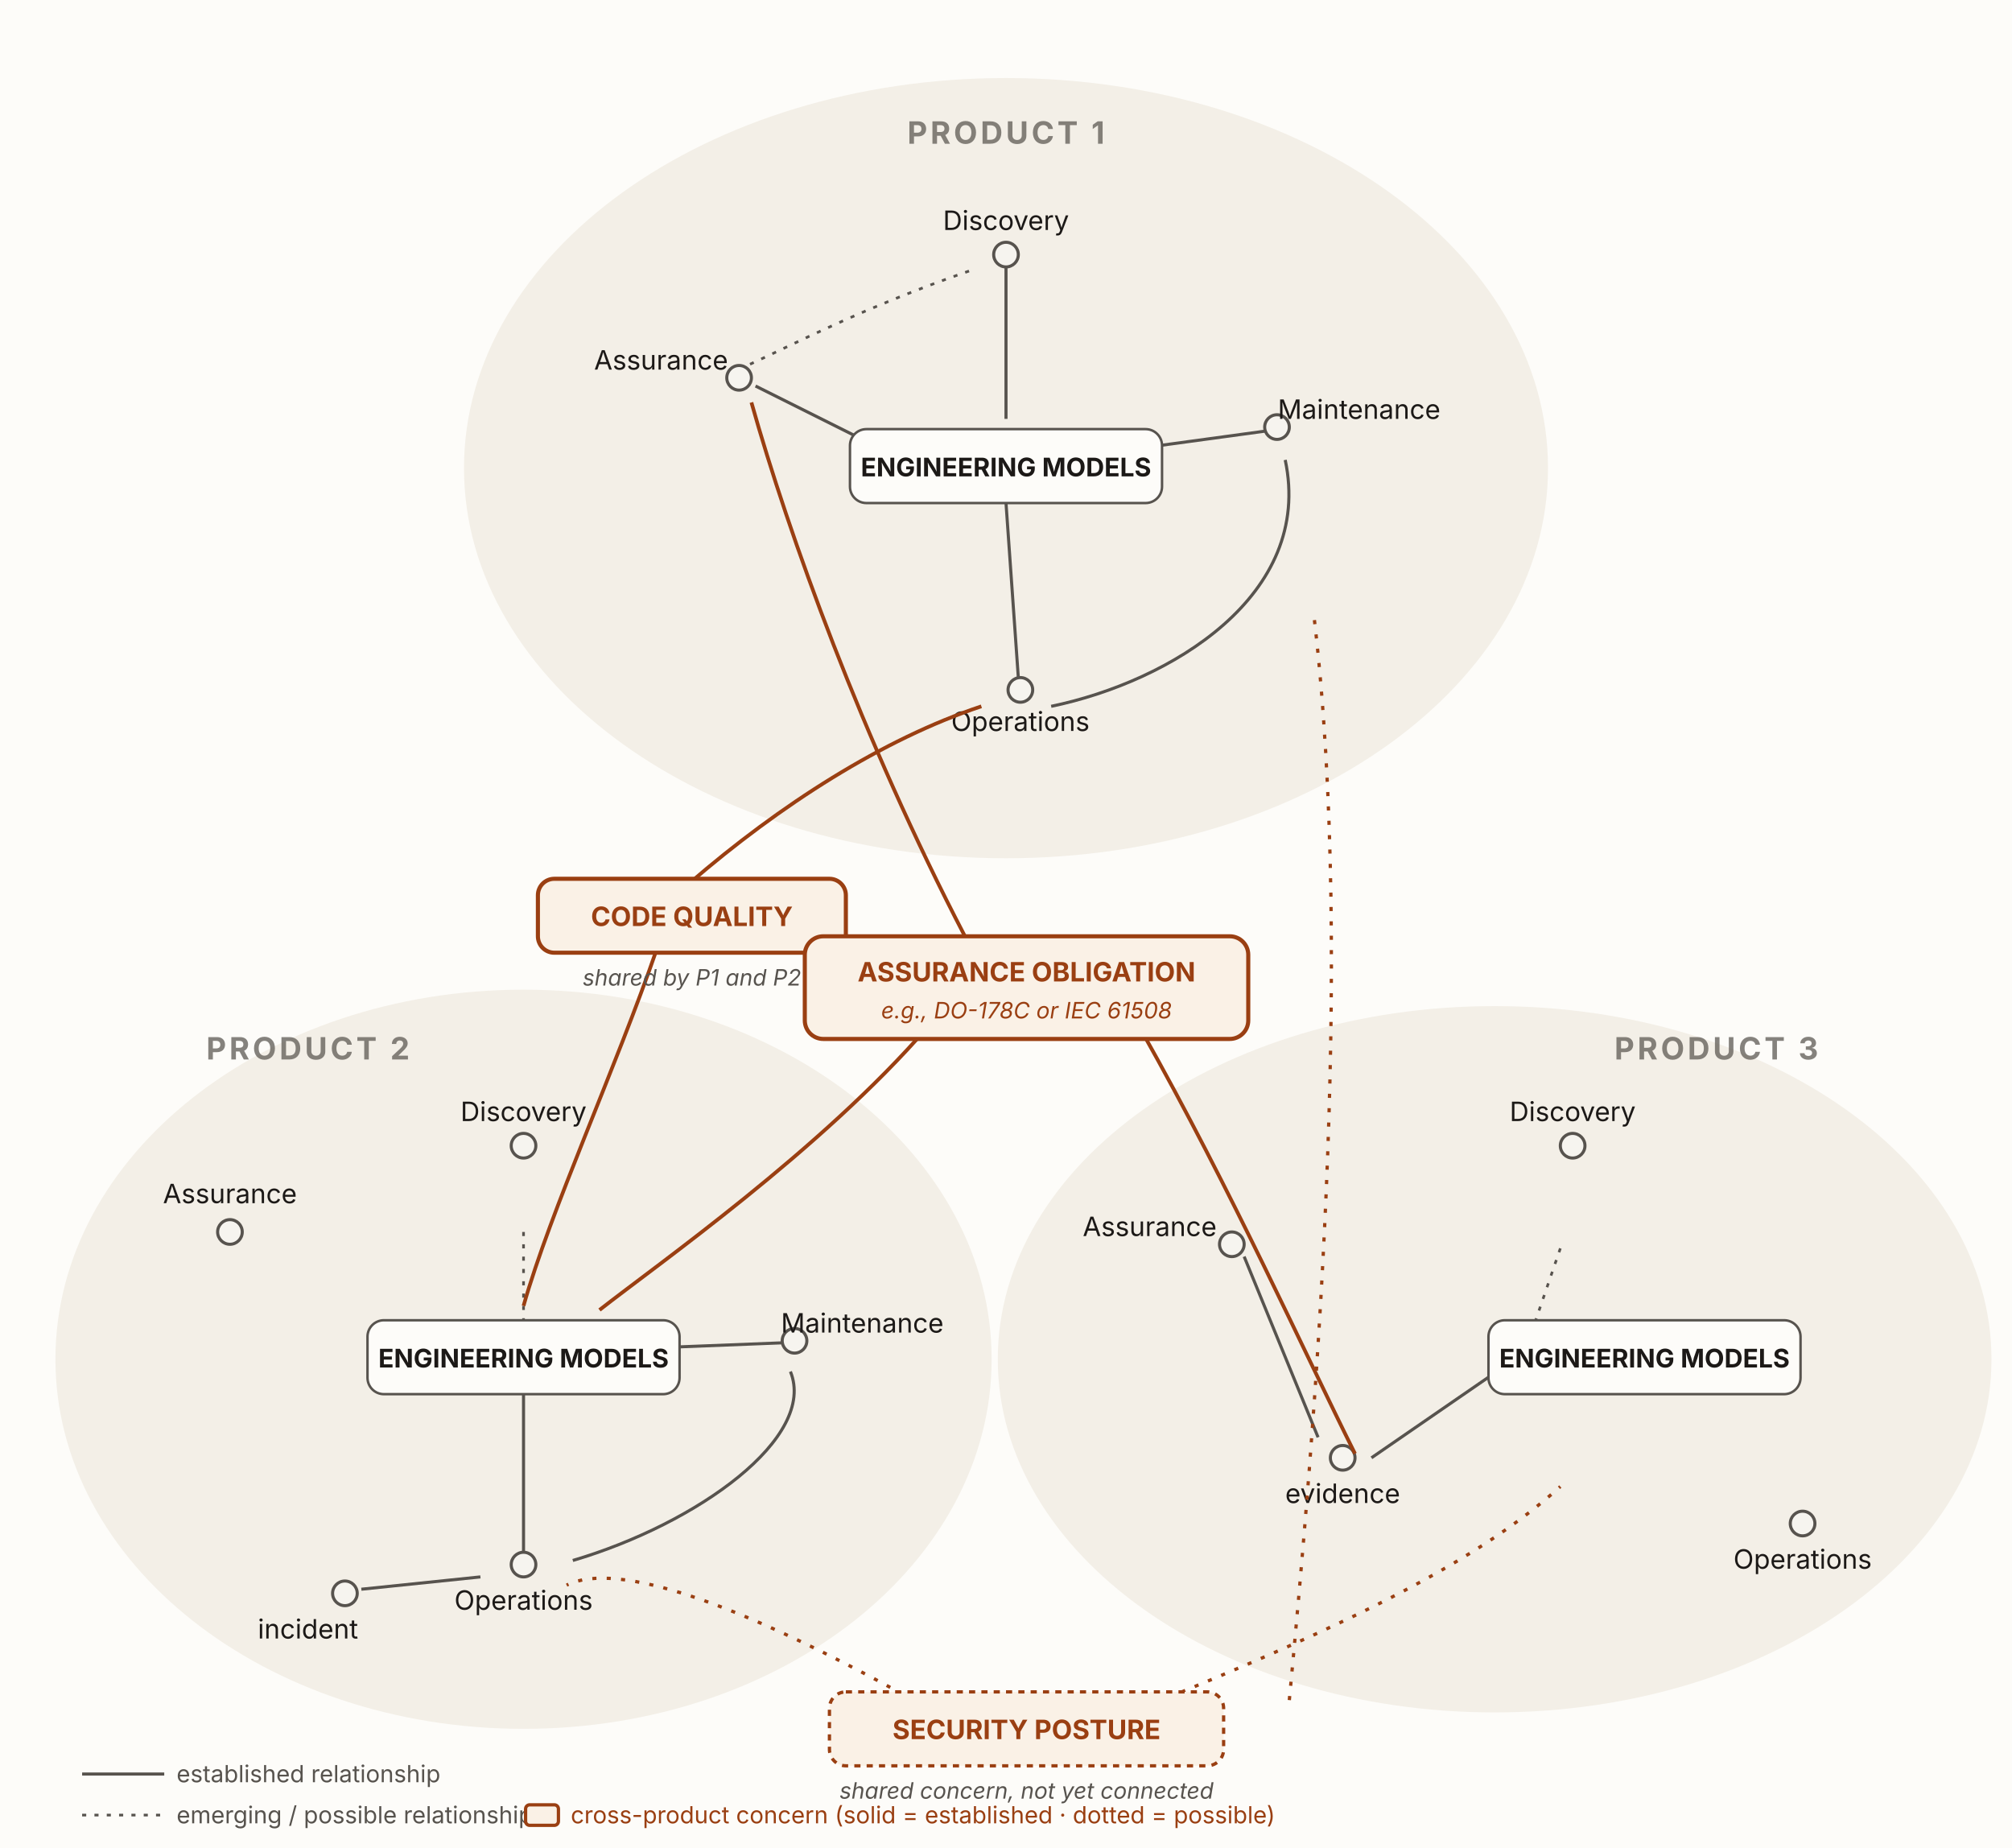
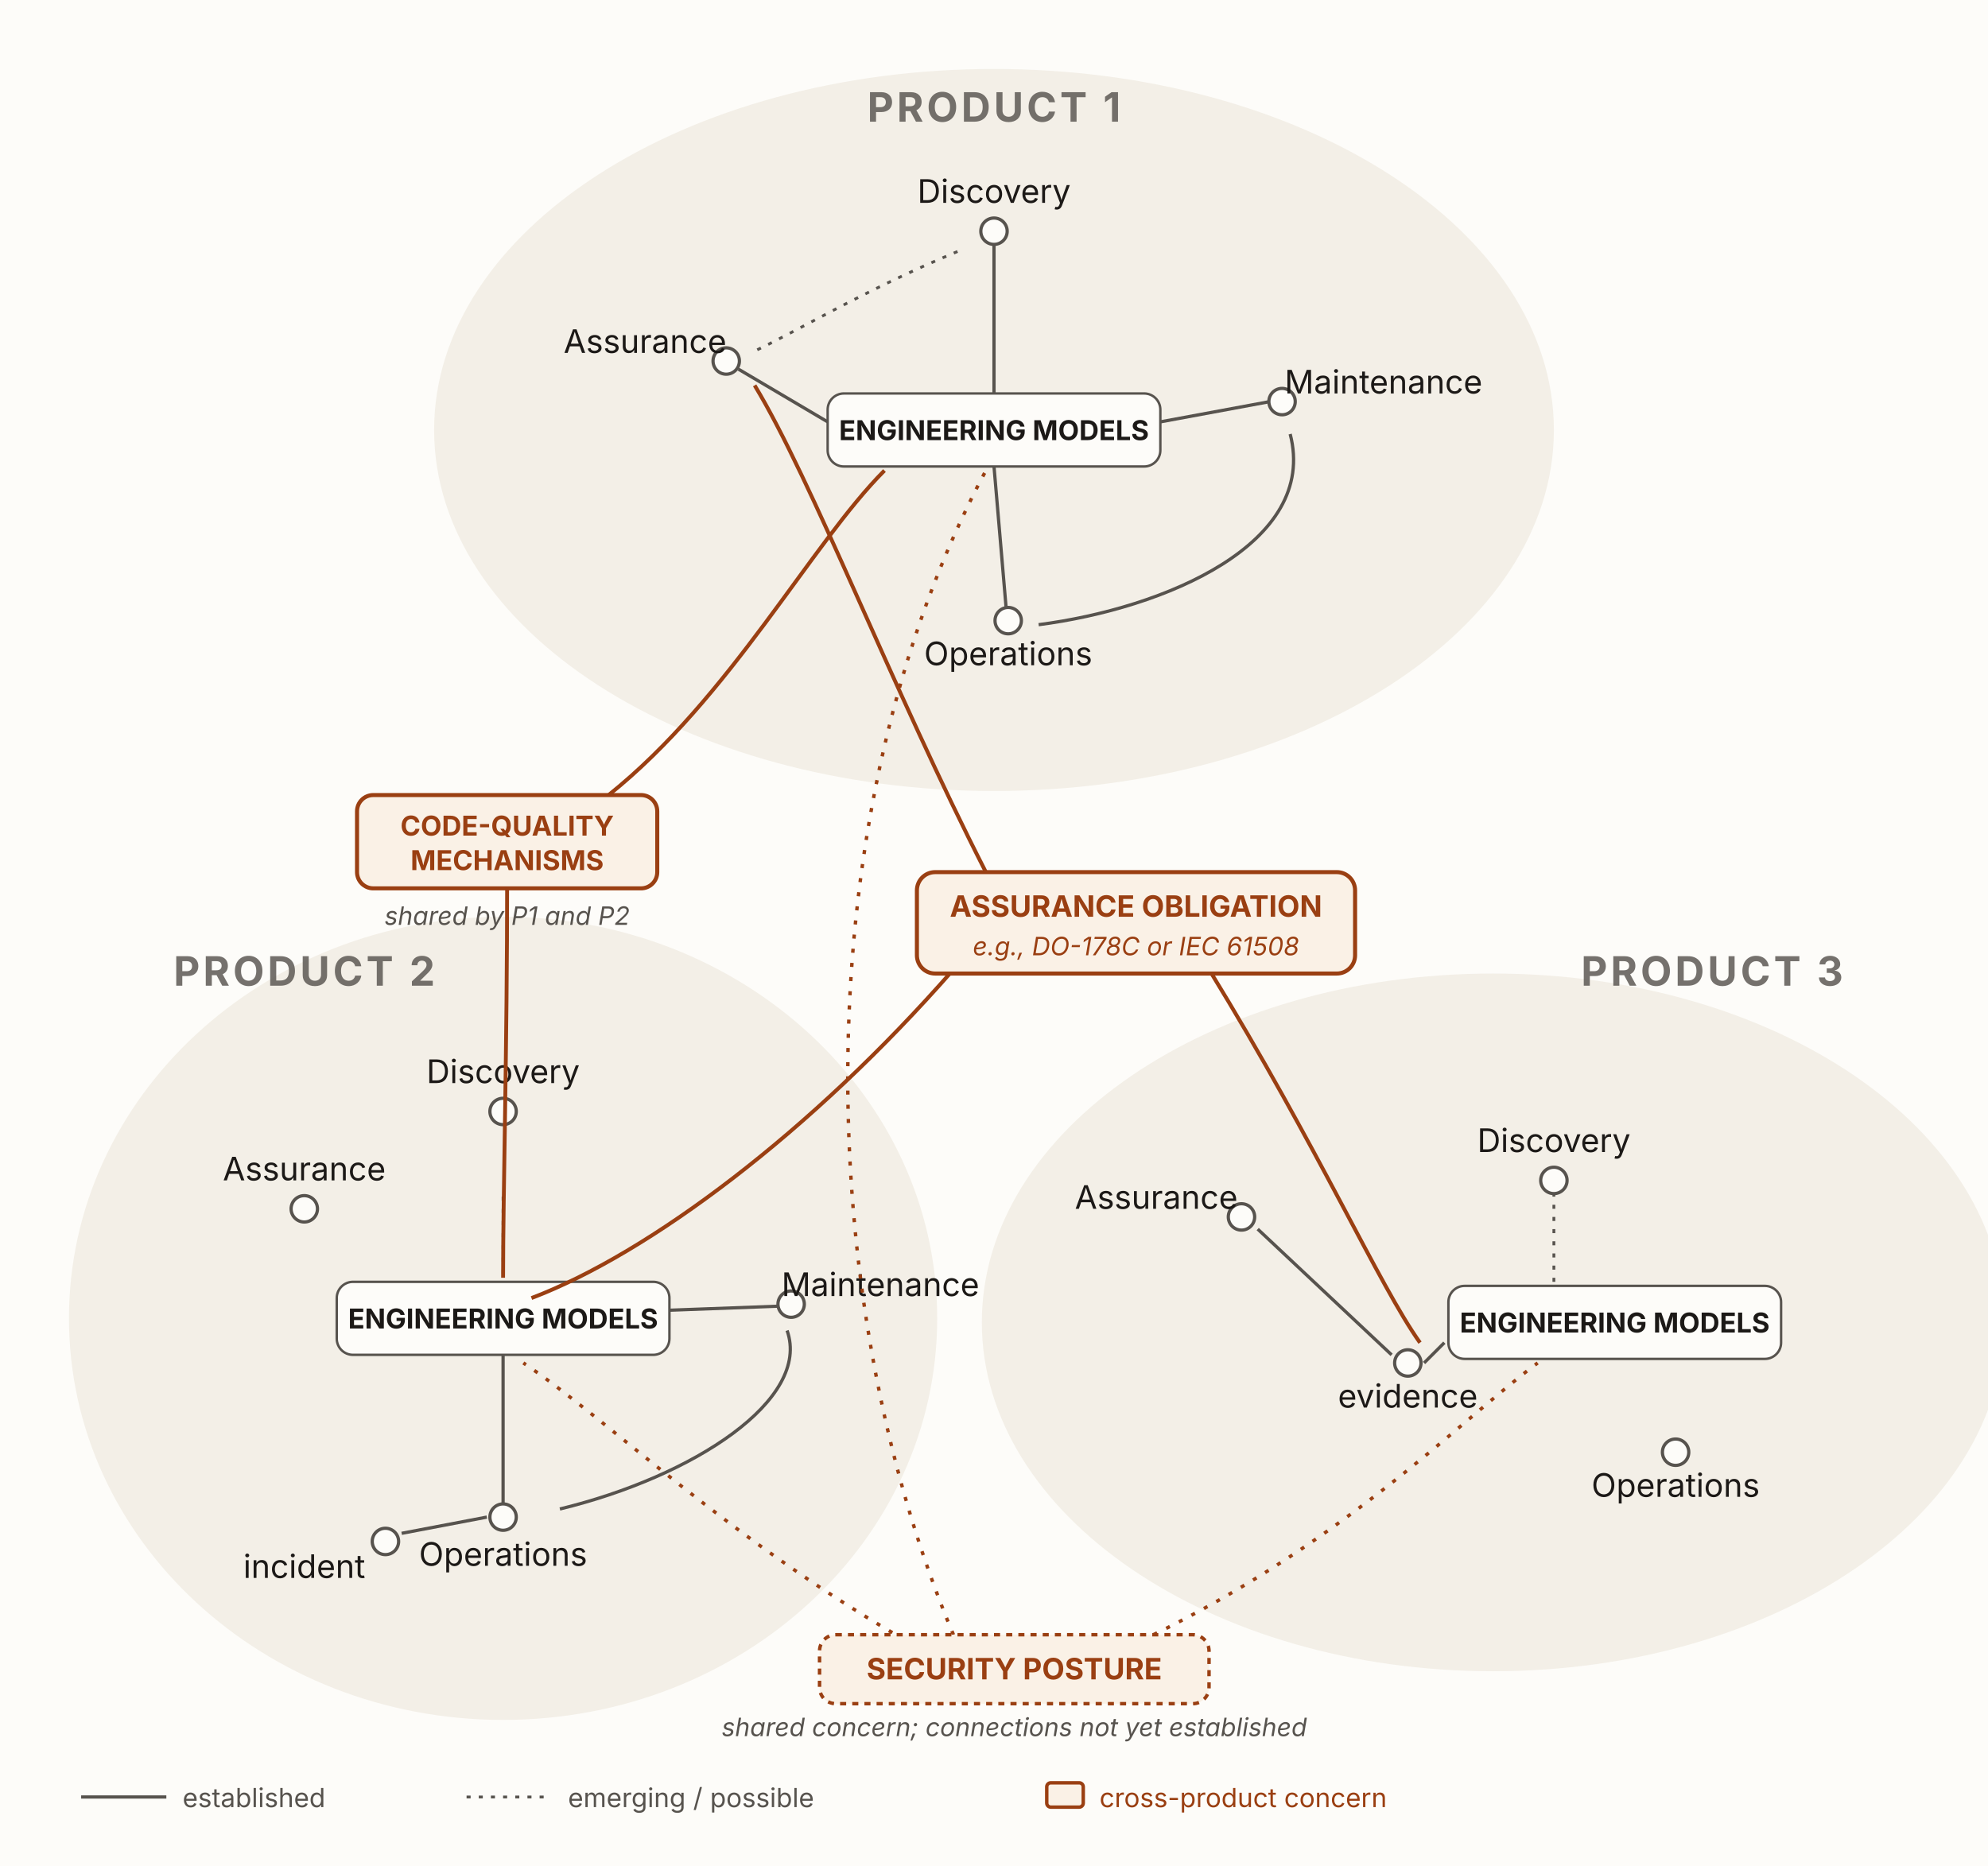
- <svg xmlns="http://www.w3.org/2000/svg" viewBox="0 0 980 900" width="980" height="900" role="img" aria-labelledby="h9Title h9Desc" font-family="'Source Sans 3', -apple-system, 'Segoe UI', sans-serif">
-   <rect x="0" y="0" width="980" height="900" fill="#fdfcf9" />
-   <ellipse cx="490" cy="228" rx="264" ry="190" fill="#f3efe7" />
-   <ellipse cx="255" cy="662" rx="228" ry="180" fill="#f3efe7" />
-   <ellipse cx="728" cy="662" rx="242" ry="172" fill="#f3efe7" />
-   <g text-anchor="middle" font-size="15" font-weight="700" letter-spacing="0.1em" fill="#57534e" opacity="0.72">
-     <text x="490" y="70">PRODUCT 1</text>
-     <text x="150" y="516">PRODUCT 2</text>
-     <text x="836" y="516">PRODUCT 3</text>
+ <svg xmlns="http://www.w3.org/2000/svg" viewBox="0 0 980 920" width="980" height="920" role="img" aria-labelledby="h9Title h9Desc" font-family="'Source Sans 3', -apple-system, 'Segoe UI', sans-serif">
+   <rect x="0" y="0" width="980" height="920" fill="#fdfcf9" />
+   <ellipse cx="490" cy="212" rx="276" ry="178" fill="#f3efe7" />
+   <ellipse cx="248" cy="650" rx="214" ry="198" fill="#f3efe7" />
+   <ellipse cx="736" cy="652" rx="252" ry="172" fill="#f3efe7" />
+   <g text-anchor="middle" font-size="20" font-weight="700" letter-spacing="0.08em" fill="#57534e" opacity="0.82">
+     <text x="490" y="60">PRODUCT 1</text>
+     <text x="150" y="486">PRODUCT 2</text>
+     <text x="844" y="486">PRODUCT 3</text>
  </g>
  <g stroke="#57534e" fill="none">
-     <line x1="490" y1="130" x2="490" y2="204" stroke-width="1.5" />
-     <line x1="368" y1="188" x2="430" y2="219" stroke-width="1.5" />
-     <line x1="550" y1="219" x2="616" y2="210" stroke-width="1.5" />
-     <line x1="490" y1="245" x2="496" y2="330" stroke-width="1.5" />
-     <path d="M626,224 C640,290 570,332 512,344" stroke-width="1.5" />
-     <path d="M472,132 C420,150 386,168 364,178" stroke-width="1.3" stroke-dasharray="2 4" />
+     <line x1="490" y1="120" x2="490" y2="194" stroke-width="1.6" />
+     <line x1="364" y1="182" x2="408" y2="208" stroke-width="1.6" />
+     <line x1="572" y1="208" x2="626" y2="198" stroke-width="1.6" />
+     <line x1="490" y1="230" x2="496" y2="300" stroke-width="1.6" />
+     <path d="M636,214 C650,268 574,300 512,308" stroke-width="1.6" />
+     <path d="M472,124 C424,144 392,164 370,174" stroke-width="1.4" stroke-dasharray="2 4" />
  </g>
-   <rect x="414" y="209" width="152" height="36" rx="8" fill="#fdfcf9" stroke="#57534e" stroke-width="1.2" />
-   <text x="490" y="232" text-anchor="middle" font-size="12.5" font-weight="700" fill="#1c1917">ENGINEERING MODELS</text>
-   <g fill="#f6f4ef" stroke="#57534e" stroke-width="1.5">
-     <circle cx="490" cy="124" r="6" />
-     <circle cx="360" cy="184" r="6" />
-     <circle cx="622" cy="208" r="6" />
-     <circle cx="497" cy="336" r="6" />
+   <rect x="408" y="194" width="164" height="36" rx="8" fill="#fdfcf9" stroke="#57534e" stroke-width="1.2" />
+   <text x="490" y="217" text-anchor="middle" font-size="13.5" font-weight="700" fill="#1c1917">ENGINEERING MODELS</text>
+   <g fill="#fdfcf9" stroke="#57534e" stroke-width="1.6">
+     <circle cx="490" cy="114" r="6.5" />
+     <circle cx="358" cy="178" r="6.5" />
+     <circle cx="632" cy="198" r="6.5" />
+     <circle cx="497" cy="306" r="6.5" />
  </g>
-   <g font-size="13" fill="#1c1917">
-     <text x="490" y="112" text-anchor="middle">Discovery</text>
-     <text x="322" y="180" text-anchor="middle">Assurance</text>
-     <text x="662" y="204" text-anchor="middle">Maintenance</text>
-     <text x="497" y="356" text-anchor="middle">Operations</text>
+   <g font-size="16" fill="#1c1917">
+     <text x="490" y="100" text-anchor="middle">Discovery</text>
+     <text x="318" y="174" text-anchor="middle">Assurance</text>
+     <text x="682" y="194" text-anchor="middle">Maintenance</text>
+     <text x="497" y="328" text-anchor="middle">Operations</text>
  </g>
  <g stroke="#57534e" fill="none">
-     <line x1="330" y1="656" x2="381" y2="654" stroke-width="1.5" />
-     <line x1="255" y1="679" x2="255" y2="756" stroke-width="1.5" />
-     <path d="M385,668 C398,700 340,742 279,760" stroke-width="1.5" />
-     <line x1="234" y1="768" x2="176" y2="774" stroke-width="1.5" />
-     <line x1="255" y1="600" x2="255" y2="643" stroke-width="1.3" stroke-dasharray="2 4" />
+     <line x1="330" y1="646" x2="384" y2="644" stroke-width="1.6" />
+     <line x1="248" y1="668" x2="248" y2="742" stroke-width="1.6" />
+     <path d="M388,656 C400,690 342,728 276,744" stroke-width="1.6" />
+     <line x1="240" y1="748" x2="198" y2="756" stroke-width="1.6" />
+     <line x1="248" y1="590" x2="248" y2="632" stroke-width="1.4" stroke-dasharray="2 4" />
  </g>
-   <rect x="179" y="643" width="152" height="36" rx="8" fill="#fdfcf9" stroke="#57534e" stroke-width="1.2" />
-   <text x="255" y="666" text-anchor="middle" font-size="12.5" font-weight="700" fill="#1c1917">ENGINEERING MODELS</text>
-   <g fill="#f6f4ef" stroke="#57534e" stroke-width="1.5">
-     <circle cx="255" cy="558" r="6" />
-     <circle cx="387" cy="653" r="6" />
-     <circle cx="255" cy="762" r="6" />
-     <circle cx="168" cy="776" r="6" />
-     <circle cx="112" cy="600" r="6" />
+   <rect x="166" y="632" width="164" height="36" rx="8" fill="#fdfcf9" stroke="#57534e" stroke-width="1.2" />
+   <text x="248" y="655" text-anchor="middle" font-size="13.5" font-weight="700" fill="#1c1917">ENGINEERING MODELS</text>
+   <g fill="#fdfcf9" stroke="#57534e" stroke-width="1.6">
+     <circle cx="248" cy="548" r="6.5" />
+     <circle cx="390" cy="643" r="6.5" />
+     <circle cx="248" cy="748" r="6.5" />
+     <circle cx="190" cy="760" r="6.5" />
+     <circle cx="150" cy="596" r="6.5" />
  </g>
-   <g font-size="13" fill="#1c1917">
-     <text x="255" y="546" text-anchor="middle">Discovery</text>
-     <text x="420" y="649" text-anchor="middle">Maintenance</text>
-     <text x="255" y="784" text-anchor="middle">Operations</text>
-     <text x="150" y="798" text-anchor="middle">incident</text>
-     <text x="112" y="586" text-anchor="middle">Assurance</text>
+   <g font-size="16" fill="#1c1917">
+     <text x="248" y="534" text-anchor="middle">Discovery</text>
+     <text x="434" y="639" text-anchor="middle">Maintenance</text>
+     <text x="248" y="772" text-anchor="middle">Operations</text>
+     <text x="150" y="778" text-anchor="middle">incident</text>
+     <text x="150" y="582" text-anchor="middle">Assurance</text>
  </g>
  <g stroke="#57534e" fill="none">
-     <line x1="606" y1="612" x2="642" y2="700" stroke-width="1.5" />
-     <line x1="668" y1="710" x2="729" y2="668" stroke-width="1.5" />
-     <line x1="760" y1="608" x2="748" y2="643" stroke-width="1.3" stroke-dasharray="2 4" />
+     <line x1="620" y1="606" x2="686" y2="668" stroke-width="1.6" />
+     <line x1="702" y1="672" x2="712" y2="662" stroke-width="1.6" />
+     <line x1="766" y1="588" x2="766" y2="634" stroke-width="1.4" stroke-dasharray="2 4" />
  </g>
-   <rect x="725" y="643" width="152" height="36" rx="8" fill="#fdfcf9" stroke="#57534e" stroke-width="1.2" />
-   <text x="801" y="666" text-anchor="middle" font-size="12.5" font-weight="700" fill="#1c1917">ENGINEERING MODELS</text>
-   <g fill="#f6f4ef" stroke="#57534e" stroke-width="1.5">
-     <circle cx="600" cy="606" r="6" />
-     <circle cx="654" cy="710" r="6" />
-     <circle cx="766" cy="558" r="6" />
-     <circle cx="878" cy="742" r="6" />
+   <rect x="714" y="634" width="164" height="36" rx="8" fill="#fdfcf9" stroke="#57534e" stroke-width="1.2" />
+   <text x="796" y="657" text-anchor="middle" font-size="13.5" font-weight="700" fill="#1c1917">ENGINEERING MODELS</text>
+   <g fill="#fdfcf9" stroke="#57534e" stroke-width="1.6">
+     <circle cx="612" cy="600" r="6.5" />
+     <circle cx="694" cy="672" r="6.5" />
+     <circle cx="766" cy="582" r="6.5" />
+     <circle cx="826" cy="716" r="6.5" />
  </g>
-   <g font-size="13" fill="#1c1917">
-     <text x="560" y="602" text-anchor="middle">Assurance</text>
-     <text x="654" y="732" text-anchor="middle">evidence</text>
-     <text x="766" y="546" text-anchor="middle">Discovery</text>
-     <text x="878" y="764" text-anchor="middle">Operations</text>
+   <g font-size="16" fill="#1c1917">
+     <text x="570" y="596" text-anchor="middle">Assurance</text>
+     <text x="694" y="694" text-anchor="middle">evidence</text>
+     <text x="766" y="568" text-anchor="middle">Discovery</text>
+     <text x="826" y="738" text-anchor="middle">Operations</text>
  </g>
-   <g stroke="#9a3f12" fill="none" stroke-width="1.8">
-     <path d="M336,430 C380,392 430,360 478,344" />
-     <path d="M320,462 C300,520 268,590 255,636" />
+   <g stroke="#9a3f12" fill="none" stroke-width="1.9">
+     <path d="M300,392 C360,344 400,268 436,232" />
+     <path d="M250,432 C250,520 248,586 248,630" />
  </g>
-   <rect x="262" y="428" width="150" height="36" rx="8" fill="#faf1e6" stroke="#9a3f12" stroke-width="2" />
-   <text x="337" y="451" text-anchor="middle" font-size="13" font-weight="700" fill="#9a3f12">CODE QUALITY</text>
-   <text x="337" y="480" text-anchor="middle" font-size="11" font-style="italic" fill="#57534e">shared by P1 and P2</text>
-   <g stroke="#9a3f12" fill="none" stroke-width="1.8">
-     <path d="M470,456 C420,360 384,260 366,196" />
-     <path d="M452,500 C400,560 320,616 292,638" />
-     <path d="M556,502 C600,580 636,660 660,708" />
+   <rect x="176" y="392" width="148" height="46" rx="8" fill="#faf1e6" stroke="#9a3f12" stroke-width="2" />
+   <text x="250" y="412" text-anchor="middle" font-size="13.5" font-weight="700" fill="#9a3f12">CODE-QUALITY</text>
+   <text x="250" y="429" text-anchor="middle" font-size="13.5" font-weight="700" fill="#9a3f12">MECHANISMS</text>
+   <text x="250" y="456" text-anchor="middle" font-size="12.5" font-style="italic" fill="#57534e">shared by P1 and P2</text>
+   <g stroke="#9a3f12" fill="none" stroke-width="1.9">
+     <path d="M486,430 C440,340 400,236 372,190" />
+     <path d="M470,478 C400,558 320,618 262,640" />
+     <path d="M596,478 C650,566 680,634 700,662" />
  </g>
-   <rect x="392" y="456" width="216" height="50" rx="9" fill="#faf1e6" stroke="#9a3f12" stroke-width="2" />
-   <text x="500" y="478" text-anchor="middle" font-size="13" font-weight="700" fill="#9a3f12">ASSURANCE OBLIGATION</text>
-   <text x="500" y="496" text-anchor="middle" font-size="11" font-style="italic" fill="#9a3f12">e.g., DO-178C or IEC 61508</text>
-   <g stroke="#9a3f12" fill="none" stroke-width="1.6" stroke-dasharray="2 5">
-     <path d="M628,828 C640,700 660,470 640,300" />
-     <path d="M452,832 C360,780 300,760 276,772" />
-     <path d="M556,832 C660,790 720,760 760,724" />
+   <rect x="452" y="430" width="216" height="50" rx="9" fill="#faf1e6" stroke="#9a3f12" stroke-width="2" />
+   <text x="560" y="452" text-anchor="middle" font-size="14.5" font-weight="700" fill="#9a3f12">ASSURANCE OBLIGATION</text>
+   <text x="560" y="471" text-anchor="middle" font-size="12.5" font-style="italic" fill="#9a3f12">e.g., DO-178C or IEC 61508</text>
+   <g stroke="#9a3f12" fill="none" stroke-width="1.7" stroke-dasharray="2 5">
+     <path d="M470,806 C400,640 396,400 486,232" />
+     <path d="M452,812 C360,760 300,700 258,672" />
+     <path d="M556,812 C660,764 720,700 758,672" />
  </g>
-   <rect x="404" y="824" width="192" height="36" rx="8" fill="#faf1e6" stroke="#9a3f12" stroke-width="1.6" stroke-dasharray="3 3" />
-   <text x="500" y="847" text-anchor="middle" font-size="13" font-weight="700" fill="#9a3f12">SECURITY POSTURE</text>
-   <text x="500" y="876" text-anchor="middle" font-size="11" font-style="italic" fill="#57534e">shared concern, not yet connected</text>
-   <g font-size="11.5" fill="#57534e">
-     <line x1="40" y1="864" x2="80" y2="864" stroke="#57534e" stroke-width="1.5" />
-     <text x="86" y="868">established relationship</text>
-     <line x1="40" y1="884" x2="80" y2="884" stroke="#57534e" stroke-width="1.3" stroke-dasharray="2 4" />
-     <text x="86" y="888">emerging / possible relationship</text>
-     <rect x="256" y="879" width="16" height="10" rx="2" fill="#faf1e6" stroke="#9a3f12" stroke-width="1.6" />
-     <text x="278" y="888" fill="#9a3f12">cross-product concern (solid = established · dotted = possible)</text>
+   <rect x="404" y="806" width="192" height="34" rx="8" fill="#faf1e6" stroke="#9a3f12" stroke-width="1.7" stroke-dasharray="3 3" />
+   <text x="500" y="828" text-anchor="middle" font-size="14.5" font-weight="700" fill="#9a3f12">SECURITY POSTURE</text>
+   <text x="500" y="856" text-anchor="middle" font-size="12.5" font-style="italic" fill="#57534e">shared concern; connections not yet established</text>
+   <g font-size="13" fill="#57534e">
+     <line x1="40" y1="886" x2="82" y2="886" stroke="#57534e" stroke-width="1.6" />
+     <text x="90" y="891">established</text>
+     <line x1="230" y1="886" x2="272" y2="886" stroke="#57534e" stroke-width="1.4" stroke-dasharray="2 4" />
+     <text x="280" y="891">emerging / possible</text>
+     <rect x="516" y="879" width="18" height="12" rx="2" fill="#faf1e6" stroke="#9a3f12" stroke-width="1.7" />
+     <text x="542" y="891" fill="#9a3f12">cross-product concern</text>
  </g>
</svg>
